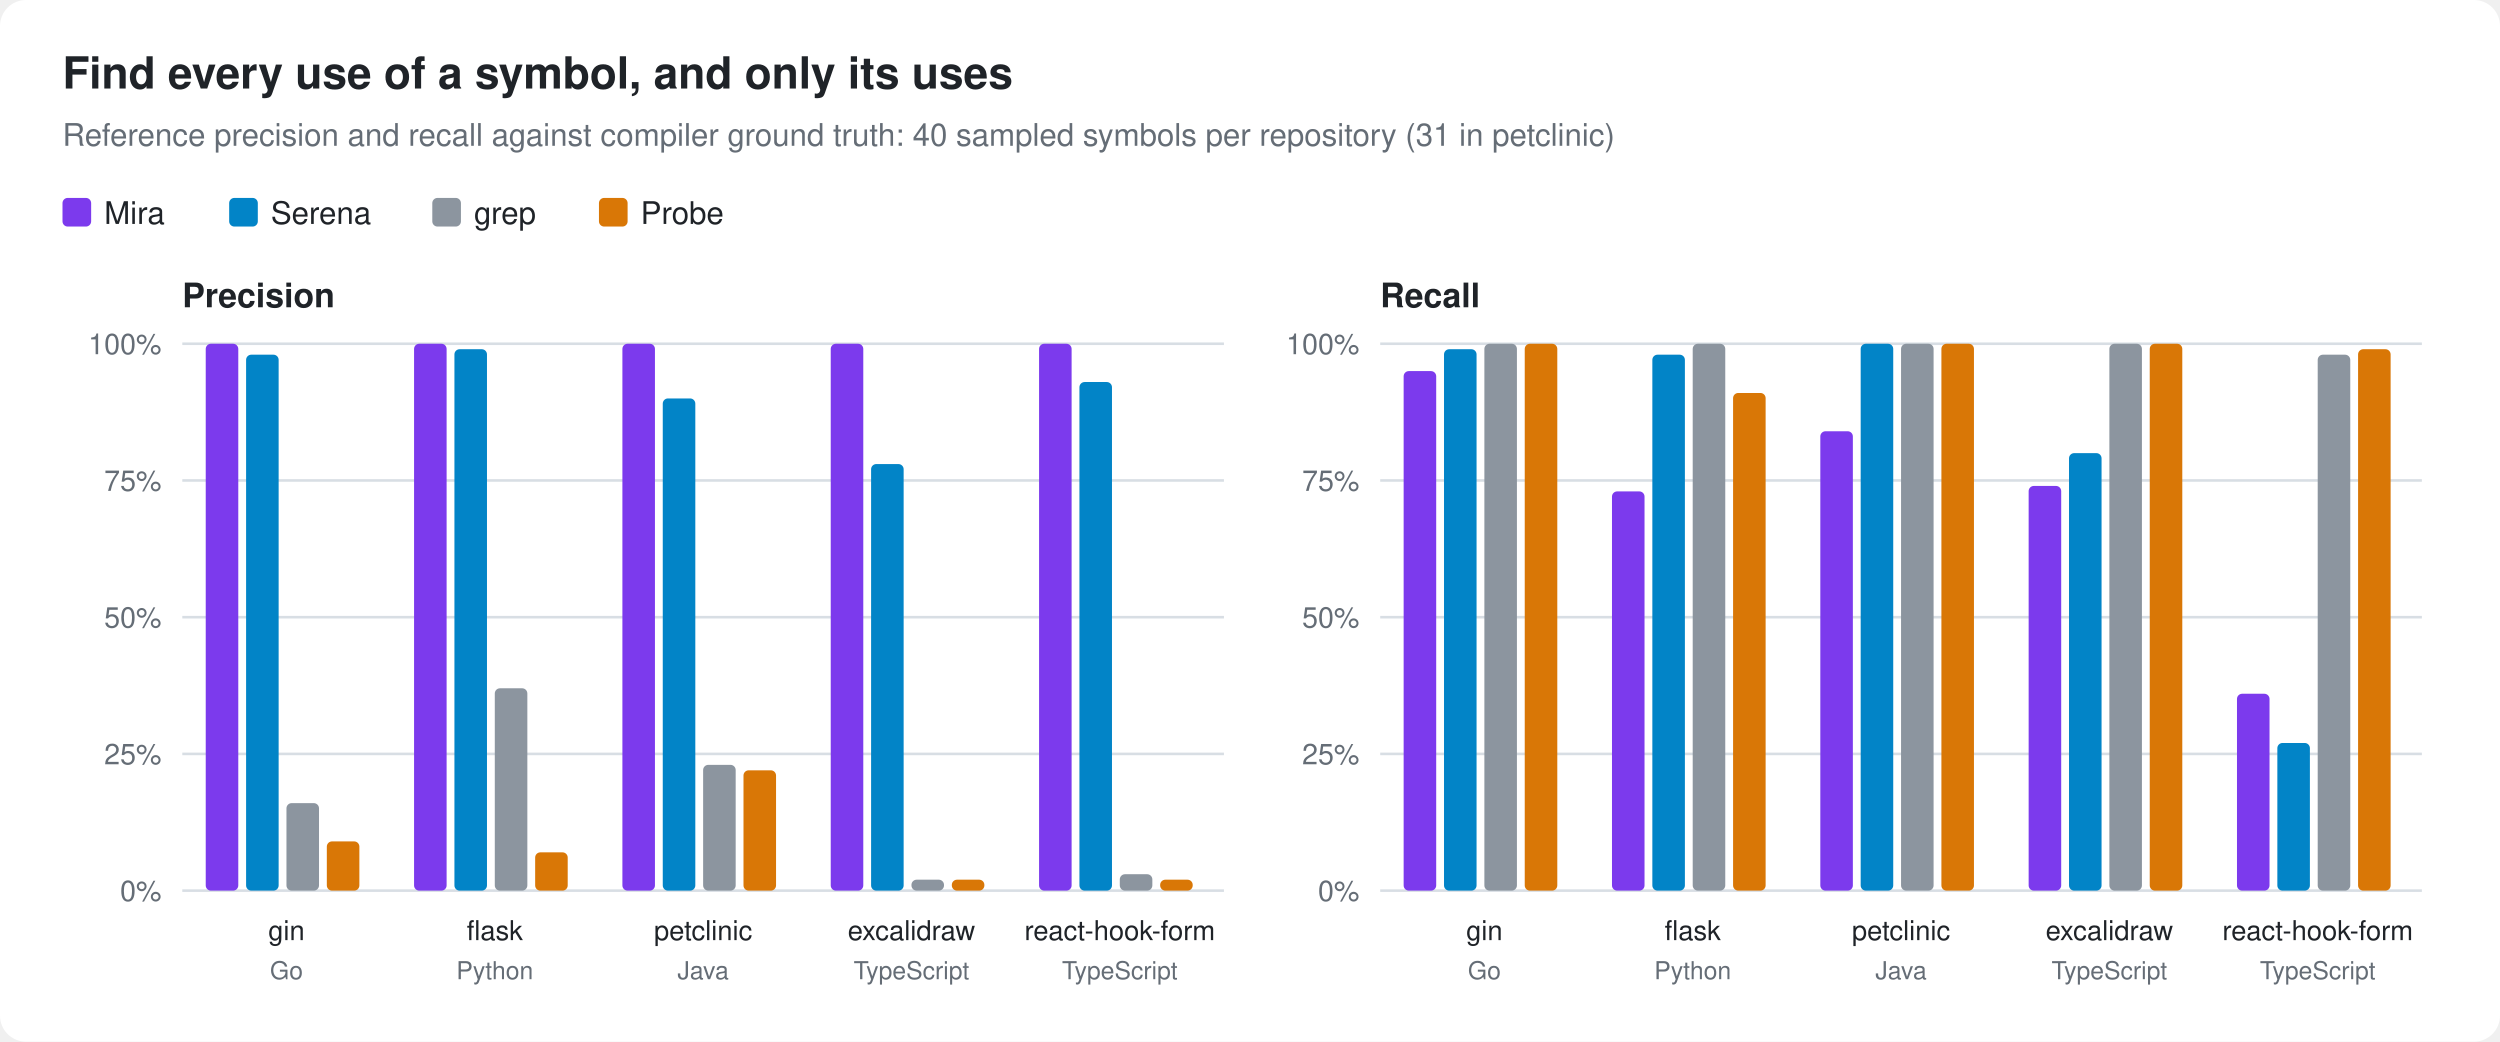
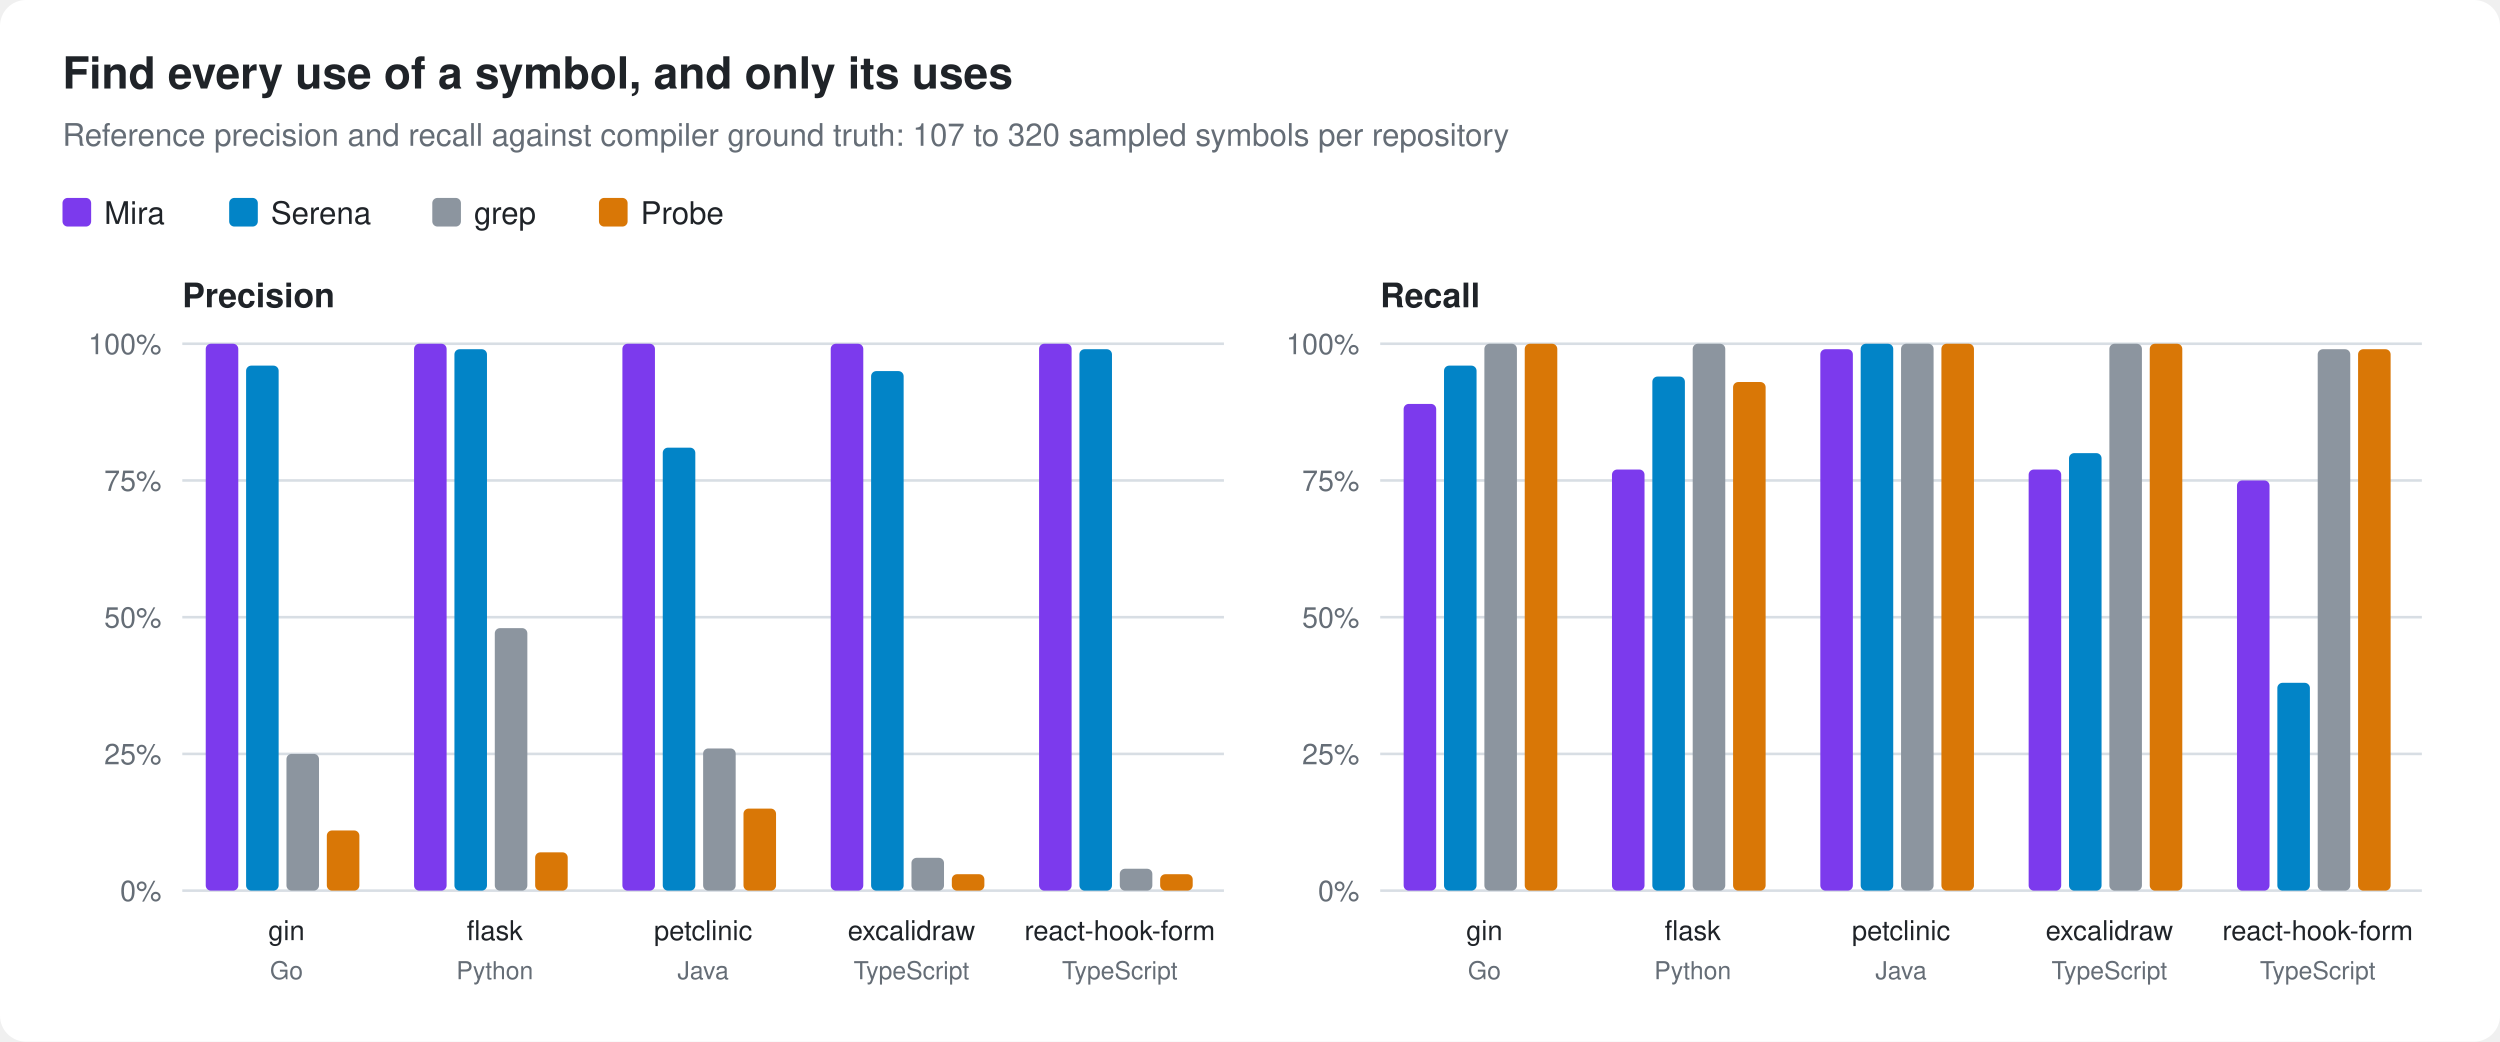
<svg xmlns="http://www.w3.org/2000/svg" width="960" height="400" viewBox="0 0 960 400" role="img" aria-label="Find every use of a symbol, and only its uses">
  <rect width="960" height="400" rx="10" fill="#ffffff" />
  <g font-family="-apple-system, BlinkMacSystemFont, 'Segoe UI', Helvetica, Arial, sans-serif">
    <text x="24" y="34" font-size="17" font-weight="600" fill="#1f2328">Find every use of a symbol, and only its uses</text>
-     <text x="24" y="56" font-size="12" fill="#656d76">Reference precision and recall against compiler ground truth: 40 sampled symbols per repository (31 in petclinic)</text>
+     <text x="24" y="56" font-size="12" fill="#656d76">Reference precision and recall against compiler ground truth: 107 to 320 sampled symbols per repository</text>
    <rect x="24" y="76" width="11" height="11" rx="2" fill="#7c3aed" />
    <text x="40" y="86" font-size="12" fill="#1f2328">Mira</text>
    <rect x="88" y="76" width="11" height="11" rx="2" fill="#0284c7" />
    <text x="104" y="86" font-size="12" fill="#1f2328">Serena</text>
    <rect x="166" y="76" width="11" height="11" rx="2" fill="#8c959f" />
    <text x="182" y="86" font-size="12" fill="#1f2328">grep</text>
    <rect x="230" y="76" width="11" height="11" rx="2" fill="#d97706" />
    <text x="246" y="86" font-size="12" fill="#1f2328">Probe</text>
    <text x="70" y="118" font-size="13" font-weight="600" fill="#1f2328">Precision</text>
    <line x1="70" y1="342.0" x2="470" y2="342.0" stroke="#d8dee4" />
    <text x="62" y="346.0" font-size="11" text-anchor="end" fill="#656d76">0%</text>
    <line x1="70" y1="289.5" x2="470" y2="289.5" stroke="#d8dee4" />
    <text x="62" y="293.5" font-size="11" text-anchor="end" fill="#656d76">25%</text>
    <line x1="70" y1="237.0" x2="470" y2="237.0" stroke="#d8dee4" />
    <text x="62" y="241.0" font-size="11" text-anchor="end" fill="#656d76">50%</text>
    <line x1="70" y1="184.5" x2="470" y2="184.5" stroke="#d8dee4" />
    <text x="62" y="188.5" font-size="11" text-anchor="end" fill="#656d76">75%</text>
    <line x1="70" y1="132.0" x2="470" y2="132.0" stroke="#d8dee4" />
    <text x="62" y="136.0" font-size="11" text-anchor="end" fill="#656d76">100%</text>
    <rect x="79.0" y="132.0" width="12.5" height="210.0" rx="2" fill="#7c3aed" />
-     <rect x="94.5" y="136.2" width="12.5" height="205.8" rx="2" fill="#0284c7" />
-     <rect x="110.0" y="308.4" width="12.5" height="33.6" rx="2" fill="#8c959f" />
-     <rect x="125.5" y="323.1" width="12.5" height="18.9" rx="2" fill="#d97706" />
+     <rect x="94.5" y="140.4" width="12.5" height="201.6" rx="2" fill="#0284c7" />
+     <rect x="110.0" y="289.5" width="12.5" height="52.5" rx="2" fill="#8c959f" />
+     <rect x="125.5" y="318.9" width="12.5" height="23.1" rx="2" fill="#d97706" />
    <text x="110.0" y="361.0" font-size="10.5" text-anchor="middle" fill="#1f2328">gin</text>
    <text x="110.0" y="376.0" font-size="9.5" text-anchor="middle" fill="#656d76">Go</text>
    <rect x="159.0" y="132.0" width="12.5" height="210.0" rx="2" fill="#7c3aed" />
    <rect x="174.5" y="134.1" width="12.5" height="207.9" rx="2" fill="#0284c7" />
-     <rect x="190.0" y="264.3" width="12.5" height="77.7" rx="2" fill="#8c959f" />
+     <rect x="190.0" y="241.2" width="12.5" height="100.8" rx="2" fill="#8c959f" />
    <rect x="205.5" y="327.3" width="12.5" height="14.7" rx="2" fill="#d97706" />
    <text x="190.0" y="361.0" font-size="10.5" text-anchor="middle" fill="#1f2328">flask</text>
    <text x="190.0" y="376.0" font-size="9.5" text-anchor="middle" fill="#656d76">Python</text>
    <rect x="239.0" y="132.0" width="12.5" height="210.0" rx="2" fill="#7c3aed" />
-     <rect x="254.5" y="153.0" width="12.5" height="189.0" rx="2" fill="#0284c7" />
-     <rect x="270.0" y="293.7" width="12.5" height="48.3" rx="2" fill="#8c959f" />
-     <rect x="285.5" y="295.8" width="12.5" height="46.2" rx="2" fill="#d97706" />
+     <rect x="254.5" y="171.9" width="12.5" height="170.1" rx="2" fill="#0284c7" />
+     <rect x="270.0" y="287.4" width="12.5" height="54.6" rx="2" fill="#8c959f" />
+     <rect x="285.5" y="310.5" width="12.5" height="31.5" rx="2" fill="#d97706" />
    <text x="270.0" y="361.0" font-size="10.5" text-anchor="middle" fill="#1f2328">petclinic</text>
    <text x="270.0" y="376.0" font-size="9.5" text-anchor="middle" fill="#656d76">Java</text>
    <rect x="319.0" y="132.0" width="12.5" height="210.0" rx="2" fill="#7c3aed" />
-     <rect x="334.5" y="178.2" width="12.5" height="163.8" rx="2" fill="#0284c7" />
-     <rect x="350.0" y="337.8" width="12.5" height="4.2" rx="2" fill="#8c959f" />
-     <rect x="365.5" y="337.8" width="12.5" height="4.2" rx="2" fill="#d97706" />
+     <rect x="334.5" y="142.5" width="12.5" height="199.5" rx="2" fill="#0284c7" />
+     <rect x="350.0" y="329.4" width="12.5" height="12.6" rx="2" fill="#8c959f" />
+     <rect x="365.5" y="335.7" width="12.5" height="6.3" rx="2" fill="#d97706" />
    <text x="350.0" y="361.0" font-size="10.5" text-anchor="middle" fill="#1f2328">excalidraw</text>
    <text x="350.0" y="376.0" font-size="9.5" text-anchor="middle" fill="#656d76">TypeScript</text>
    <rect x="399.0" y="132.0" width="12.5" height="210.0" rx="2" fill="#7c3aed" />
-     <rect x="414.5" y="146.7" width="12.5" height="195.3" rx="2" fill="#0284c7" />
-     <rect x="430.0" y="335.7" width="12.5" height="6.3" rx="2" fill="#8c959f" />
-     <rect x="445.5" y="337.8" width="12.5" height="4.2" rx="2" fill="#d97706" />
+     <rect x="414.5" y="134.1" width="12.5" height="207.9" rx="2" fill="#0284c7" />
+     <rect x="430.0" y="333.6" width="12.5" height="8.4" rx="2" fill="#8c959f" />
+     <rect x="445.5" y="335.7" width="12.5" height="6.3" rx="2" fill="#d97706" />
    <text x="430.0" y="361.0" font-size="10.5" text-anchor="middle" fill="#1f2328">react-hook-form</text>
    <text x="430.0" y="376.0" font-size="9.5" text-anchor="middle" fill="#656d76">TypeScript</text>
    <text x="530" y="118" font-size="13" font-weight="600" fill="#1f2328">Recall</text>
    <line x1="530" y1="342.0" x2="930" y2="342.0" stroke="#d8dee4" />
    <text x="522" y="346.0" font-size="11" text-anchor="end" fill="#656d76">0%</text>
    <line x1="530" y1="289.5" x2="930" y2="289.5" stroke="#d8dee4" />
    <text x="522" y="293.5" font-size="11" text-anchor="end" fill="#656d76">25%</text>
    <line x1="530" y1="237.0" x2="930" y2="237.0" stroke="#d8dee4" />
    <text x="522" y="241.0" font-size="11" text-anchor="end" fill="#656d76">50%</text>
    <line x1="530" y1="184.5" x2="930" y2="184.5" stroke="#d8dee4" />
    <text x="522" y="188.5" font-size="11" text-anchor="end" fill="#656d76">75%</text>
    <line x1="530" y1="132.0" x2="930" y2="132.0" stroke="#d8dee4" />
    <text x="522" y="136.0" font-size="11" text-anchor="end" fill="#656d76">100%</text>
-     <rect x="539.0" y="142.5" width="12.5" height="199.5" rx="2" fill="#7c3aed" />
-     <rect x="554.5" y="134.1" width="12.5" height="207.9" rx="2" fill="#0284c7" />
+     <rect x="539.0" y="155.1" width="12.5" height="186.9" rx="2" fill="#7c3aed" />
+     <rect x="554.5" y="140.4" width="12.5" height="201.6" rx="2" fill="#0284c7" />
    <rect x="570.0" y="132.0" width="12.5" height="210.0" rx="2" fill="#8c959f" />
    <rect x="585.5" y="132.0" width="12.5" height="210.0" rx="2" fill="#d97706" />
    <text x="570.0" y="361.0" font-size="10.5" text-anchor="middle" fill="#1f2328">gin</text>
    <text x="570.0" y="376.0" font-size="9.5" text-anchor="middle" fill="#656d76">Go</text>
-     <rect x="619.0" y="188.7" width="12.5" height="153.3" rx="2" fill="#7c3aed" />
-     <rect x="634.5" y="136.2" width="12.5" height="205.8" rx="2" fill="#0284c7" />
+     <rect x="619.0" y="180.3" width="12.5" height="161.7" rx="2" fill="#7c3aed" />
+     <rect x="634.5" y="144.6" width="12.5" height="197.4" rx="2" fill="#0284c7" />
    <rect x="650.0" y="132.0" width="12.5" height="210.0" rx="2" fill="#8c959f" />
-     <rect x="665.5" y="150.9" width="12.5" height="191.1" rx="2" fill="#d97706" />
+     <rect x="665.5" y="146.7" width="12.5" height="195.3" rx="2" fill="#d97706" />
    <text x="650.0" y="361.0" font-size="10.5" text-anchor="middle" fill="#1f2328">flask</text>
    <text x="650.0" y="376.0" font-size="9.5" text-anchor="middle" fill="#656d76">Python</text>
-     <rect x="699.0" y="165.6" width="12.5" height="176.4" rx="2" fill="#7c3aed" />
+     <rect x="699.0" y="134.1" width="12.5" height="207.9" rx="2" fill="#7c3aed" />
    <rect x="714.5" y="132.0" width="12.5" height="210.0" rx="2" fill="#0284c7" />
    <rect x="730.0" y="132.0" width="12.5" height="210.0" rx="2" fill="#8c959f" />
    <rect x="745.5" y="132.0" width="12.5" height="210.0" rx="2" fill="#d97706" />
    <text x="730.0" y="361.0" font-size="10.5" text-anchor="middle" fill="#1f2328">petclinic</text>
    <text x="730.0" y="376.0" font-size="9.5" text-anchor="middle" fill="#656d76">Java</text>
-     <rect x="779.0" y="186.6" width="12.5" height="155.4" rx="2" fill="#7c3aed" />
+     <rect x="779.0" y="180.3" width="12.5" height="161.7" rx="2" fill="#7c3aed" />
    <rect x="794.5" y="174.0" width="12.5" height="168.0" rx="2" fill="#0284c7" />
    <rect x="810.0" y="132.0" width="12.5" height="210.0" rx="2" fill="#8c959f" />
    <rect x="825.5" y="132.0" width="12.5" height="210.0" rx="2" fill="#d97706" />
    <text x="810.0" y="361.0" font-size="10.5" text-anchor="middle" fill="#1f2328">excalidraw</text>
    <text x="810.0" y="376.0" font-size="9.5" text-anchor="middle" fill="#656d76">TypeScript</text>
-     <rect x="859.0" y="266.4" width="12.5" height="75.6" rx="2" fill="#7c3aed" />
-     <rect x="874.5" y="285.3" width="12.5" height="56.7" rx="2" fill="#0284c7" />
-     <rect x="890.0" y="136.2" width="12.5" height="205.8" rx="2" fill="#8c959f" />
+     <rect x="859.0" y="184.5" width="12.5" height="157.5" rx="2" fill="#7c3aed" />
+     <rect x="874.5" y="262.2" width="12.5" height="79.8" rx="2" fill="#0284c7" />
+     <rect x="890.0" y="134.1" width="12.5" height="207.9" rx="2" fill="#8c959f" />
    <rect x="905.5" y="134.1" width="12.5" height="207.9" rx="2" fill="#d97706" />
    <text x="890.0" y="361.0" font-size="10.5" text-anchor="middle" fill="#1f2328">react-hook-form</text>
    <text x="890.0" y="376.0" font-size="9.5" text-anchor="middle" fill="#656d76">TypeScript</text>
  </g>
</svg>
